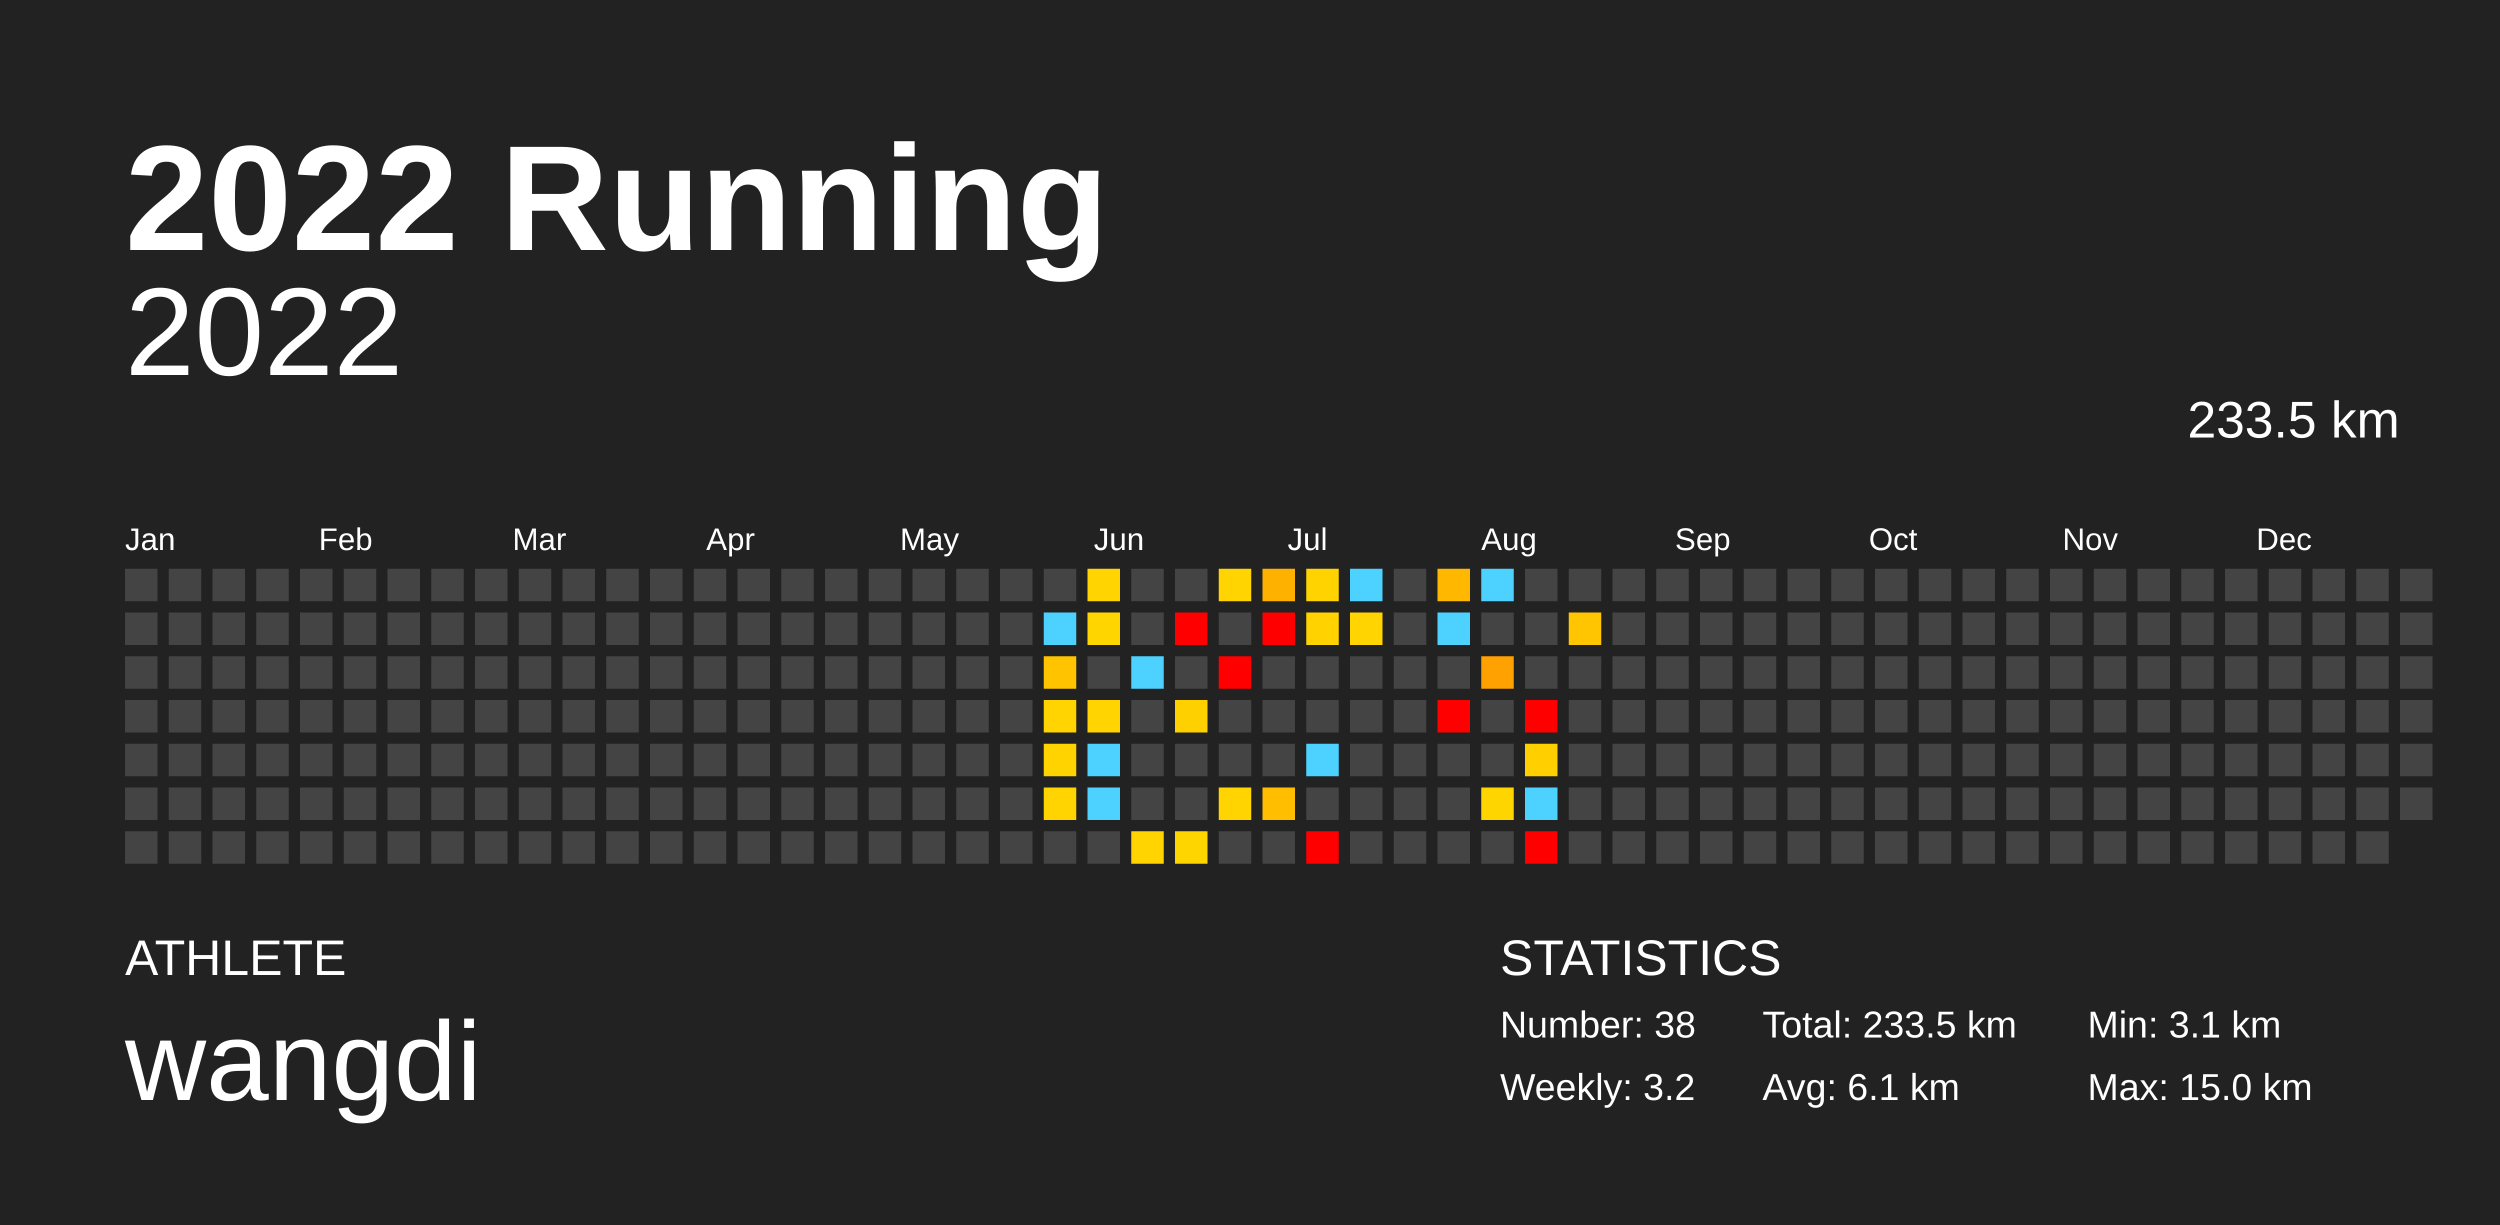
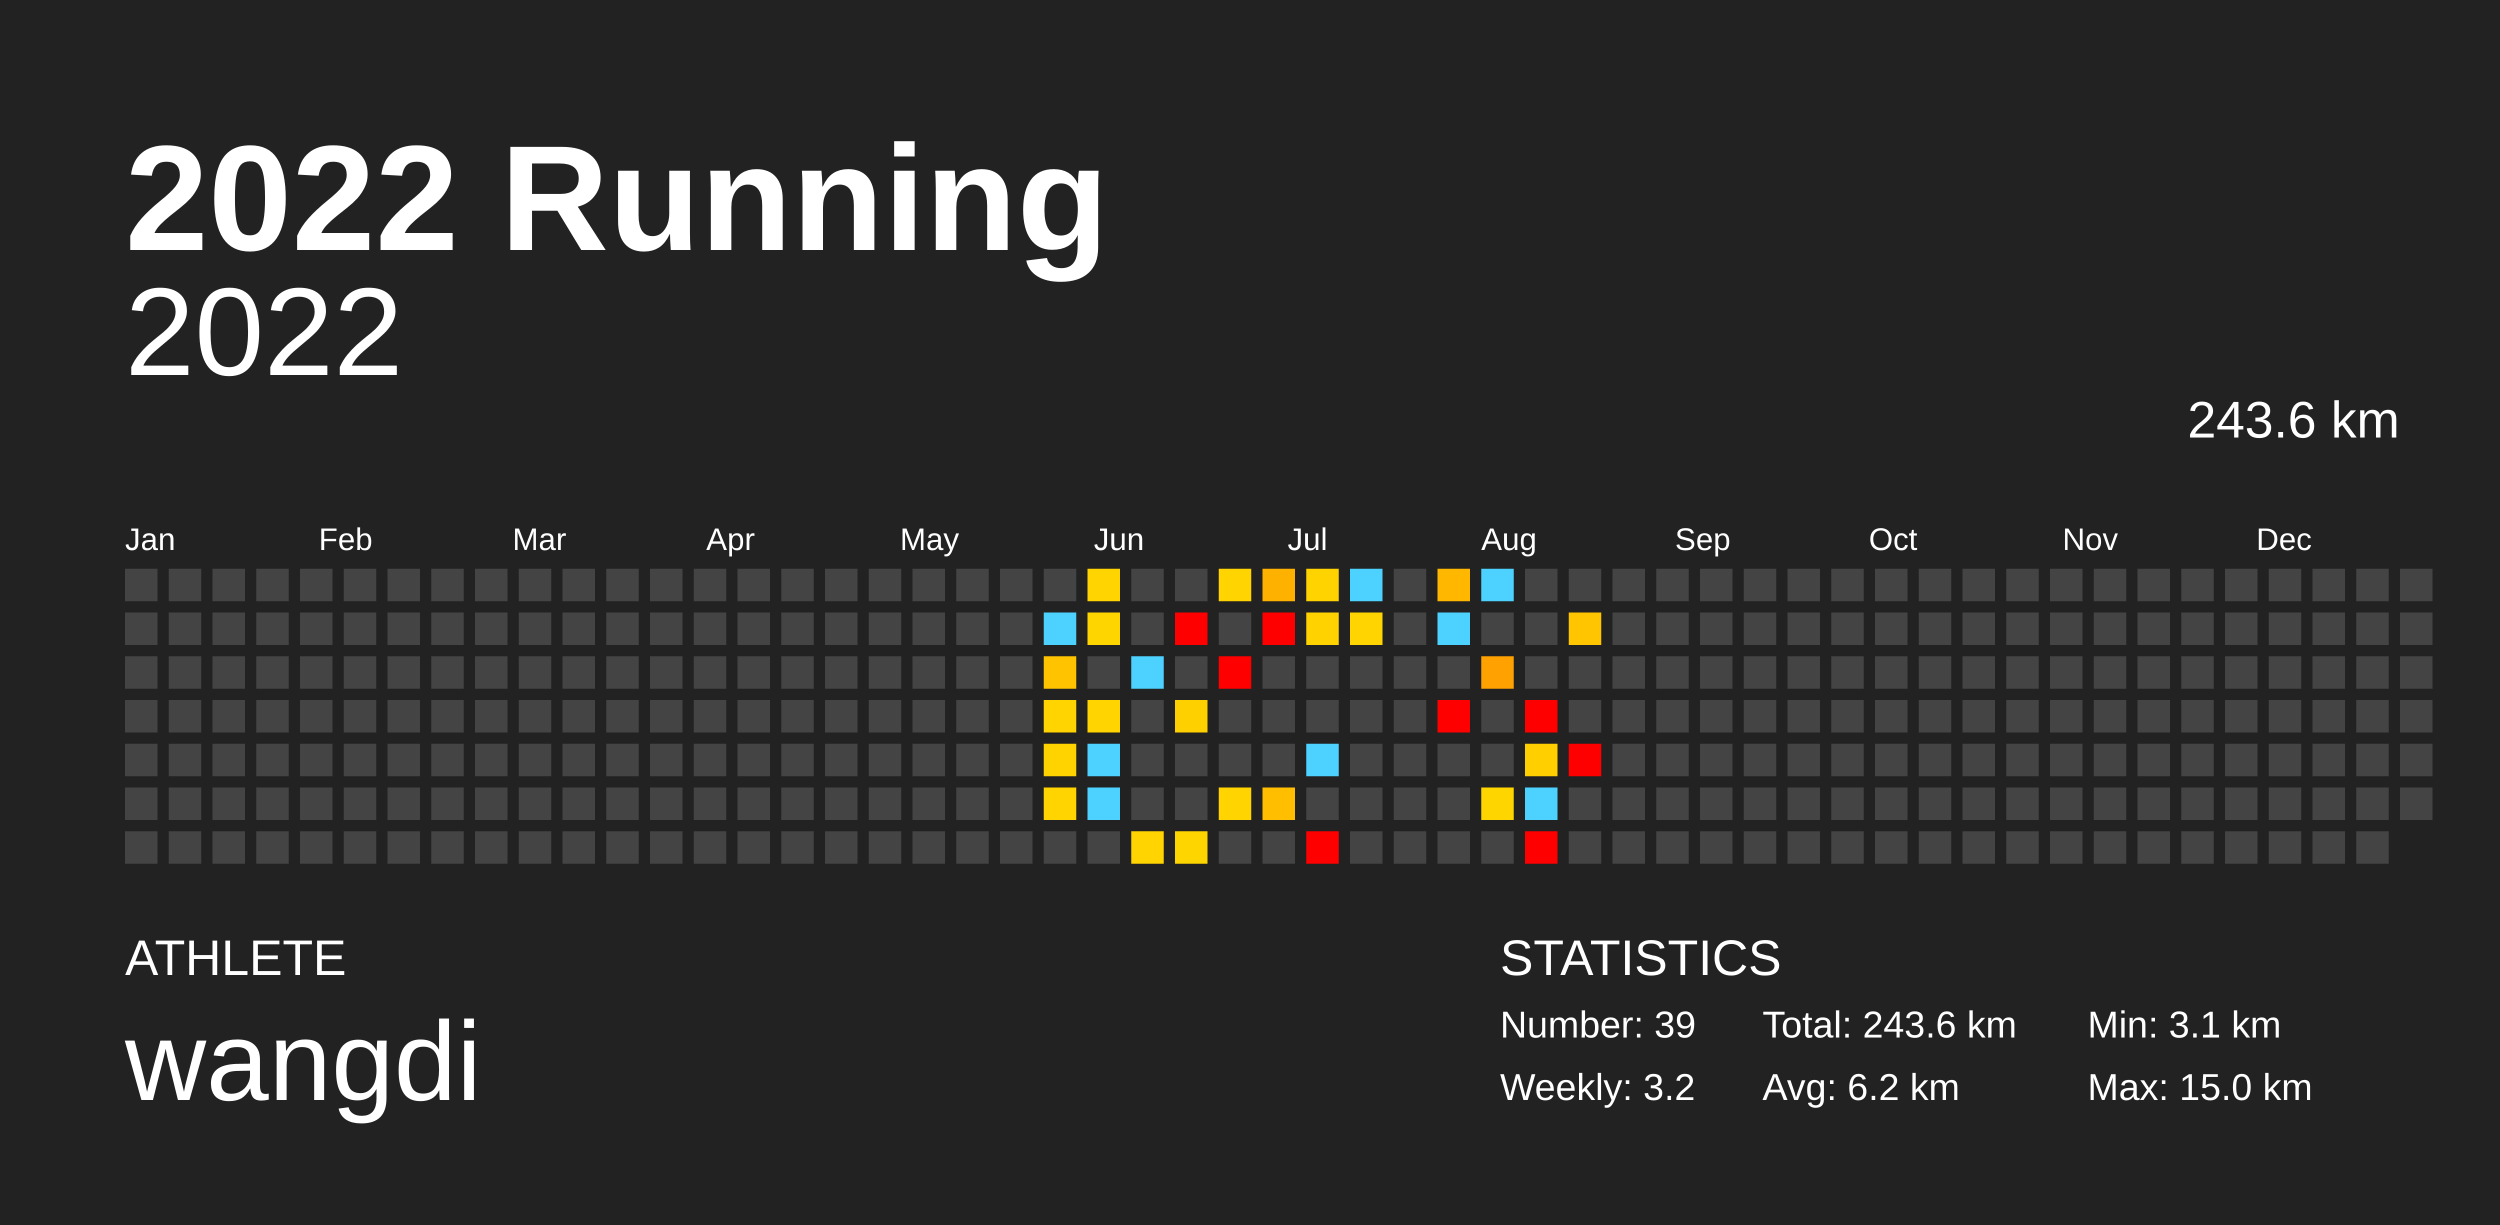
<svg xmlns="http://www.w3.org/2000/svg" baseProfile="full" height="98mm" version="1.1" viewBox="0,0,200,98" width="200mm">
  <defs />
  <rect fill="#222222" height="98" width="200" x="0" y="0" />
  <text fill="#FFFFFF" style="font-size:12px; font-family:Arial; font-weight:bold;" x="10" y="20">2022 Running</text>
  <text fill="#FFFFFF" style="font-size:4px; font-family:Arial" x="10" y="78">ATHLETE</text>
  <text fill="#FFFFFF" style="font-size:9px; font-family:Arial" x="10" y="88">wangdi</text>
  <text fill="#FFFFFF" style="font-size:4px; font-family:Arial" x="120" y="78">STATISTICS</text>
-   <text fill="#FFFFFF" style="font-size:3px; font-family:Arial" x="120" y="83">Number: 38</text>
+   <text fill="#FFFFFF" style="font-size:3px; font-family:Arial" x="120" y="83">Number: 39</text>
  <text fill="#FFFFFF" style="font-size:3px; font-family:Arial" x="120" y="88">Weekly: 3.2</text>
-   <text fill="#FFFFFF" style="font-size:3px; font-family:Arial" x="141" y="83">Total: 233.5 km</text>
-   <text fill="#FFFFFF" style="font-size:3px; font-family:Arial" x="141" y="88">Avg: 6.1 km</text>
+   <text fill="#FFFFFF" style="font-size:3px; font-family:Arial" x="141" y="83">Total: 243.6 km</text>
+   <text fill="#FFFFFF" style="font-size:3px; font-family:Arial" x="141" y="88">Avg: 6.2 km</text>
  <text fill="#FFFFFF" style="font-size:3px; font-family:Arial" x="167" y="83">Min: 3.1 km</text>
  <text fill="#FFFFFF" style="font-size:3px; font-family:Arial" x="167" y="88">Max: 15.0 km</text>
  <text alignment-baseline="hanging" fill="#FFFFFF" style="font-size:10.0px; font-family:Arial;" x="10" y="30">2022</text>
-   <text alignment-baseline="hanging" fill="#FFFFFF" style="font-size:4.125px; font-family:Arial;" x="175" y="35">233.5 km</text>
+   <text alignment-baseline="hanging" fill="#FFFFFF" style="font-size:4.125px; font-family:Arial;" x="175" y="35">243.6 km</text>
  <text fill="#FFFFFF" style="font-size:2.5px; font-family:Arial" x="10.0" y="44">Jan</text>
  <text fill="#FFFFFF" style="font-size:2.5px; font-family:Arial" x="25.5" y="44">Feb</text>
  <text fill="#FFFFFF" style="font-size:2.5px; font-family:Arial" x="41.0" y="44">Mar</text>
  <text fill="#FFFFFF" style="font-size:2.5px; font-family:Arial" x="56.5" y="44">Apr</text>
  <text fill="#FFFFFF" style="font-size:2.5px; font-family:Arial" x="72.0" y="44">May</text>
  <text fill="#FFFFFF" style="font-size:2.5px; font-family:Arial" x="87.5" y="44">Jun</text>
  <text fill="#FFFFFF" style="font-size:2.5px; font-family:Arial" x="103.0" y="44">Jul</text>
  <text fill="#FFFFFF" style="font-size:2.5px; font-family:Arial" x="118.5" y="44">Aug</text>
  <text fill="#FFFFFF" style="font-size:2.5px; font-family:Arial" x="134.0" y="44">Sep</text>
  <text fill="#FFFFFF" style="font-size:2.5px; font-family:Arial" x="149.5" y="44">Oct</text>
  <text fill="#FFFFFF" style="font-size:2.5px; font-family:Arial" x="165.0" y="44">Nov</text>
  <text fill="#FFFFFF" style="font-size:2.5px; font-family:Arial" x="180.5" y="44">Dec</text>
  <rect fill="#444444" height="2.6" width="2.6" x="10.0" y="45.5" />
  <rect fill="#444444" height="2.6" width="2.6" x="10.0" y="49.0" />
  <rect fill="#444444" height="2.6" width="2.6" x="10.0" y="52.5" />
  <rect fill="#444444" height="2.6" width="2.6" x="10.0" y="56.0" />
  <rect fill="#444444" height="2.6" width="2.6" x="10.0" y="59.5" />
  <rect fill="#444444" height="2.6" width="2.6" x="10.0" y="63.0" />
  <rect fill="#444444" height="2.6" width="2.6" x="10.0" y="66.5" />
  <rect fill="#444444" height="2.6" width="2.6" x="13.5" y="45.5" />
  <rect fill="#444444" height="2.6" width="2.6" x="13.5" y="49.0" />
  <rect fill="#444444" height="2.6" width="2.6" x="13.5" y="52.5" />
  <rect fill="#444444" height="2.6" width="2.6" x="13.5" y="56.0" />
  <rect fill="#444444" height="2.6" width="2.6" x="13.5" y="59.5" />
  <rect fill="#444444" height="2.6" width="2.6" x="13.5" y="63.0" />
  <rect fill="#444444" height="2.6" width="2.6" x="13.5" y="66.5" />
  <rect fill="#444444" height="2.6" width="2.6" x="17.0" y="45.5" />
  <rect fill="#444444" height="2.6" width="2.6" x="17.0" y="49.0" />
  <rect fill="#444444" height="2.6" width="2.6" x="17.0" y="52.5" />
  <rect fill="#444444" height="2.6" width="2.6" x="17.0" y="56.0" />
  <rect fill="#444444" height="2.6" width="2.6" x="17.0" y="59.5" />
  <rect fill="#444444" height="2.6" width="2.6" x="17.0" y="63.0" />
  <rect fill="#444444" height="2.6" width="2.6" x="17.0" y="66.5" />
  <rect fill="#444444" height="2.6" width="2.6" x="20.5" y="45.5" />
  <rect fill="#444444" height="2.6" width="2.6" x="20.5" y="49.0" />
  <rect fill="#444444" height="2.6" width="2.6" x="20.5" y="52.5" />
  <rect fill="#444444" height="2.6" width="2.6" x="20.5" y="56.0" />
  <rect fill="#444444" height="2.6" width="2.6" x="20.5" y="59.5" />
  <rect fill="#444444" height="2.6" width="2.6" x="20.5" y="63.0" />
  <rect fill="#444444" height="2.6" width="2.6" x="20.5" y="66.5" />
  <rect fill="#444444" height="2.6" width="2.6" x="24.0" y="45.5" />
  <rect fill="#444444" height="2.6" width="2.6" x="24.0" y="49.0" />
  <rect fill="#444444" height="2.6" width="2.6" x="24.0" y="52.5" />
  <rect fill="#444444" height="2.6" width="2.6" x="24.0" y="56.0" />
  <rect fill="#444444" height="2.6" width="2.6" x="24.0" y="59.5" />
  <rect fill="#444444" height="2.6" width="2.6" x="24.0" y="63.0" />
  <rect fill="#444444" height="2.6" width="2.6" x="24.0" y="66.5" />
  <rect fill="#444444" height="2.6" width="2.6" x="27.5" y="45.5" />
  <rect fill="#444444" height="2.6" width="2.6" x="27.5" y="49.0" />
  <rect fill="#444444" height="2.6" width="2.6" x="27.5" y="52.5" />
  <rect fill="#444444" height="2.6" width="2.6" x="27.5" y="56.0" />
  <rect fill="#444444" height="2.6" width="2.6" x="27.5" y="59.5" />
  <rect fill="#444444" height="2.6" width="2.6" x="27.5" y="63.0" />
  <rect fill="#444444" height="2.6" width="2.6" x="27.5" y="66.5" />
  <rect fill="#444444" height="2.6" width="2.6" x="31.0" y="45.5" />
  <rect fill="#444444" height="2.6" width="2.6" x="31.0" y="49.0" />
  <rect fill="#444444" height="2.6" width="2.6" x="31.0" y="52.5" />
  <rect fill="#444444" height="2.6" width="2.6" x="31.0" y="56.0" />
  <rect fill="#444444" height="2.6" width="2.6" x="31.0" y="59.5" />
  <rect fill="#444444" height="2.6" width="2.6" x="31.0" y="63.0" />
  <rect fill="#444444" height="2.6" width="2.6" x="31.0" y="66.5" />
  <rect fill="#444444" height="2.6" width="2.6" x="34.5" y="45.5" />
  <rect fill="#444444" height="2.6" width="2.6" x="34.5" y="49.0" />
  <rect fill="#444444" height="2.6" width="2.6" x="34.5" y="52.5" />
  <rect fill="#444444" height="2.6" width="2.6" x="34.5" y="56.0" />
  <rect fill="#444444" height="2.6" width="2.6" x="34.5" y="59.5" />
  <rect fill="#444444" height="2.6" width="2.6" x="34.5" y="63.0" />
  <rect fill="#444444" height="2.6" width="2.6" x="34.5" y="66.5" />
  <rect fill="#444444" height="2.6" width="2.6" x="38.0" y="45.5" />
  <rect fill="#444444" height="2.6" width="2.6" x="38.0" y="49.0" />
  <rect fill="#444444" height="2.6" width="2.6" x="38.0" y="52.5" />
  <rect fill="#444444" height="2.6" width="2.6" x="38.0" y="56.0" />
  <rect fill="#444444" height="2.6" width="2.6" x="38.0" y="59.5" />
  <rect fill="#444444" height="2.6" width="2.6" x="38.0" y="63.0" />
  <rect fill="#444444" height="2.6" width="2.6" x="38.0" y="66.5" />
  <rect fill="#444444" height="2.6" width="2.6" x="41.5" y="45.5" />
  <rect fill="#444444" height="2.6" width="2.6" x="41.5" y="49.0" />
  <rect fill="#444444" height="2.6" width="2.6" x="41.5" y="52.5" />
  <rect fill="#444444" height="2.6" width="2.6" x="41.5" y="56.0" />
  <rect fill="#444444" height="2.6" width="2.6" x="41.5" y="59.5" />
  <rect fill="#444444" height="2.6" width="2.6" x="41.5" y="63.0" />
  <rect fill="#444444" height="2.6" width="2.6" x="41.5" y="66.5" />
  <rect fill="#444444" height="2.6" width="2.6" x="45.0" y="45.5" />
  <rect fill="#444444" height="2.6" width="2.6" x="45.0" y="49.0" />
  <rect fill="#444444" height="2.6" width="2.6" x="45.0" y="52.5" />
  <rect fill="#444444" height="2.6" width="2.6" x="45.0" y="56.0" />
  <rect fill="#444444" height="2.6" width="2.6" x="45.0" y="59.5" />
  <rect fill="#444444" height="2.6" width="2.6" x="45.0" y="63.0" />
  <rect fill="#444444" height="2.6" width="2.6" x="45.0" y="66.5" />
  <rect fill="#444444" height="2.6" width="2.6" x="48.5" y="45.5" />
  <rect fill="#444444" height="2.6" width="2.6" x="48.5" y="49.0" />
  <rect fill="#444444" height="2.6" width="2.6" x="48.5" y="52.5" />
  <rect fill="#444444" height="2.6" width="2.6" x="48.5" y="56.0" />
  <rect fill="#444444" height="2.6" width="2.6" x="48.5" y="59.5" />
  <rect fill="#444444" height="2.6" width="2.6" x="48.5" y="63.0" />
  <rect fill="#444444" height="2.6" width="2.6" x="48.5" y="66.5" />
  <rect fill="#444444" height="2.6" width="2.6" x="52.0" y="45.5" />
  <rect fill="#444444" height="2.6" width="2.6" x="52.0" y="49.0" />
  <rect fill="#444444" height="2.6" width="2.6" x="52.0" y="52.5" />
  <rect fill="#444444" height="2.6" width="2.6" x="52.0" y="56.0" />
  <rect fill="#444444" height="2.6" width="2.6" x="52.0" y="59.5" />
  <rect fill="#444444" height="2.6" width="2.6" x="52.0" y="63.0" />
  <rect fill="#444444" height="2.6" width="2.6" x="52.0" y="66.5" />
  <rect fill="#444444" height="2.6" width="2.6" x="55.5" y="45.5" />
  <rect fill="#444444" height="2.6" width="2.6" x="55.5" y="49.0" />
  <rect fill="#444444" height="2.6" width="2.6" x="55.5" y="52.5" />
  <rect fill="#444444" height="2.6" width="2.6" x="55.5" y="56.0" />
  <rect fill="#444444" height="2.6" width="2.6" x="55.5" y="59.5" />
  <rect fill="#444444" height="2.6" width="2.6" x="55.5" y="63.0" />
  <rect fill="#444444" height="2.6" width="2.6" x="55.5" y="66.5" />
  <rect fill="#444444" height="2.6" width="2.6" x="59.0" y="45.5" />
  <rect fill="#444444" height="2.6" width="2.6" x="59.0" y="49.0" />
  <rect fill="#444444" height="2.6" width="2.6" x="59.0" y="52.5" />
  <rect fill="#444444" height="2.6" width="2.6" x="59.0" y="56.0" />
  <rect fill="#444444" height="2.6" width="2.6" x="59.0" y="59.5" />
  <rect fill="#444444" height="2.6" width="2.6" x="59.0" y="63.0" />
  <rect fill="#444444" height="2.6" width="2.6" x="59.0" y="66.5" />
  <rect fill="#444444" height="2.6" width="2.6" x="62.5" y="45.5" />
  <rect fill="#444444" height="2.6" width="2.6" x="62.5" y="49.0" />
  <rect fill="#444444" height="2.6" width="2.6" x="62.5" y="52.5" />
  <rect fill="#444444" height="2.6" width="2.6" x="62.5" y="56.0" />
  <rect fill="#444444" height="2.6" width="2.6" x="62.5" y="59.5" />
  <rect fill="#444444" height="2.6" width="2.6" x="62.5" y="63.0" />
  <rect fill="#444444" height="2.6" width="2.6" x="62.5" y="66.5" />
  <rect fill="#444444" height="2.6" width="2.6" x="66.0" y="45.5" />
  <rect fill="#444444" height="2.6" width="2.6" x="66.0" y="49.0" />
  <rect fill="#444444" height="2.6" width="2.6" x="66.0" y="52.5" />
  <rect fill="#444444" height="2.6" width="2.6" x="66.0" y="56.0" />
  <rect fill="#444444" height="2.6" width="2.6" x="66.0" y="59.5" />
  <rect fill="#444444" height="2.6" width="2.6" x="66.0" y="63.0" />
  <rect fill="#444444" height="2.6" width="2.6" x="66.0" y="66.5" />
  <rect fill="#444444" height="2.6" width="2.6" x="69.5" y="45.5" />
  <rect fill="#444444" height="2.6" width="2.6" x="69.5" y="49.0" />
  <rect fill="#444444" height="2.6" width="2.6" x="69.5" y="52.5" />
  <rect fill="#444444" height="2.6" width="2.6" x="69.5" y="56.0" />
  <rect fill="#444444" height="2.6" width="2.6" x="69.5" y="59.5" />
  <rect fill="#444444" height="2.6" width="2.6" x="69.5" y="63.0" />
  <rect fill="#444444" height="2.6" width="2.6" x="69.5" y="66.5" />
  <rect fill="#444444" height="2.6" width="2.6" x="73.0" y="45.5" />
  <rect fill="#444444" height="2.6" width="2.6" x="73.0" y="49.0" />
  <rect fill="#444444" height="2.6" width="2.6" x="73.0" y="52.5" />
  <rect fill="#444444" height="2.6" width="2.6" x="73.0" y="56.0" />
  <rect fill="#444444" height="2.6" width="2.6" x="73.0" y="59.5" />
  <rect fill="#444444" height="2.6" width="2.6" x="73.0" y="63.0" />
  <rect fill="#444444" height="2.6" width="2.6" x="73.0" y="66.5" />
  <rect fill="#444444" height="2.6" width="2.6" x="76.5" y="45.5" />
  <rect fill="#444444" height="2.6" width="2.6" x="76.5" y="49.0" />
  <rect fill="#444444" height="2.6" width="2.6" x="76.5" y="52.5" />
  <rect fill="#444444" height="2.6" width="2.6" x="76.5" y="56.0" />
  <rect fill="#444444" height="2.6" width="2.6" x="76.5" y="59.5" />
  <rect fill="#444444" height="2.6" width="2.6" x="76.5" y="63.0" />
  <rect fill="#444444" height="2.6" width="2.6" x="76.5" y="66.5" />
  <rect fill="#444444" height="2.6" width="2.6" x="80.0" y="45.5" />
  <rect fill="#444444" height="2.6" width="2.6" x="80.0" y="49.0" />
  <rect fill="#444444" height="2.6" width="2.6" x="80.0" y="52.5" />
  <rect fill="#444444" height="2.6" width="2.6" x="80.0" y="56.0" />
  <rect fill="#444444" height="2.6" width="2.6" x="80.0" y="59.5" />
  <rect fill="#444444" height="2.6" width="2.6" x="80.0" y="63.0" />
  <rect fill="#444444" height="2.6" width="2.6" x="80.0" y="66.5" />
  <rect fill="#444444" height="2.6" width="2.6" x="83.5" y="45.5" />
  <rect fill="#4dd2ff" height="2.6" width="2.6" x="83.5" y="49.0" />
  <rect fill="#ffc300" height="2.6" width="2.6" x="83.5" y="52.5" />
  <rect fill="#ffd400" height="2.6" width="2.6" x="83.5" y="56.0" />
  <rect fill="#ffd300" height="2.6" width="2.6" x="83.5" y="59.5" />
  <rect fill="#ffd400" height="2.6" width="2.6" x="83.5" y="63.0" />
  <rect fill="#444444" height="2.6" width="2.6" x="83.5" y="66.5" />
  <rect fill="#ffd400" height="2.6" width="2.6" x="87.0" y="45.5" />
  <rect fill="#ffd500" height="2.6" width="2.6" x="87.0" y="49.0" />
  <rect fill="#444444" height="2.6" width="2.6" x="87.0" y="52.5" />
  <rect fill="#ffd400" height="2.6" width="2.6" x="87.0" y="56.0" />
  <rect fill="#4dd2ff" height="2.6" width="2.6" x="87.0" y="59.5" />
  <rect fill="#4dd2ff" height="2.6" width="2.6" x="87.0" y="63.0" />
  <rect fill="#444444" height="2.6" width="2.6" x="87.0" y="66.5" />
  <rect fill="#444444" height="2.6" width="2.6" x="90.5" y="45.5" />
  <rect fill="#444444" height="2.6" width="2.6" x="90.5" y="49.0" />
  <rect fill="#4dd2ff" height="2.6" width="2.6" x="90.5" y="52.5" />
  <rect fill="#444444" height="2.6" width="2.6" x="90.5" y="56.0" />
  <rect fill="#444444" height="2.6" width="2.6" x="90.5" y="59.5" />
  <rect fill="#444444" height="2.6" width="2.6" x="90.5" y="63.0" />
  <rect fill="#ffd400" height="2.6" width="2.6" x="90.5" y="66.5" />
  <rect fill="#444444" height="2.6" width="2.6" x="94.0" y="45.5" />
  <rect fill="red" height="2.6" width="2.6" x="94.0" y="49.0" />
  <rect fill="#444444" height="2.6" width="2.6" x="94.0" y="52.5" />
  <rect fill="#ffd000" height="2.6" width="2.6" x="94.0" y="56.0" />
  <rect fill="#444444" height="2.6" width="2.6" x="94.0" y="59.5" />
  <rect fill="#444444" height="2.6" width="2.6" x="94.0" y="63.0" />
  <rect fill="#ffd500" height="2.6" width="2.6" x="94.0" y="66.5" />
  <rect fill="#ffd400" height="2.6" width="2.6" x="97.5" y="45.5" />
  <rect fill="#444444" height="2.6" width="2.6" x="97.5" y="49.0" />
  <rect fill="red" height="2.6" width="2.6" x="97.5" y="52.5" />
  <rect fill="#444444" height="2.6" width="2.6" x="97.5" y="56.0" />
  <rect fill="#444444" height="2.6" width="2.6" x="97.5" y="59.5" />
  <rect fill="#ffd400" height="2.6" width="2.6" x="97.5" y="63.0" />
  <rect fill="#444444" height="2.6" width="2.6" x="97.5" y="66.5" />
  <rect fill="#ffb100" height="2.6" width="2.6" x="101.0" y="45.5" />
  <rect fill="red" height="2.6" width="2.6" x="101.0" y="49.0" />
  <rect fill="#444444" height="2.6" width="2.6" x="101.0" y="52.5" />
  <rect fill="#444444" height="2.6" width="2.6" x="101.0" y="56.0" />
  <rect fill="#444444" height="2.6" width="2.6" x="101.0" y="59.5" />
  <rect fill="#ffbf00" height="2.6" width="2.6" x="101.0" y="63.0" />
  <rect fill="#444444" height="2.6" width="2.6" x="101.0" y="66.5" />
  <rect fill="#ffd300" height="2.6" width="2.6" x="104.5" y="45.5" />
  <rect fill="#ffd200" height="2.6" width="2.6" x="104.5" y="49.0" />
  <rect fill="#444444" height="2.6" width="2.6" x="104.5" y="52.5" />
  <rect fill="#444444" height="2.6" width="2.6" x="104.5" y="56.0" />
  <rect fill="#4dd2ff" height="2.6" width="2.6" x="104.5" y="59.5" />
  <rect fill="#444444" height="2.6" width="2.6" x="104.5" y="63.0" />
  <rect fill="red" height="2.6" width="2.6" x="104.5" y="66.5" />
  <rect fill="#4dd2ff" height="2.6" width="2.6" x="108.0" y="45.5" />
  <rect fill="#ffd400" height="2.6" width="2.6" x="108.0" y="49.0" />
  <rect fill="#444444" height="2.6" width="2.6" x="108.0" y="52.5" />
  <rect fill="#444444" height="2.6" width="2.6" x="108.0" y="56.0" />
  <rect fill="#444444" height="2.6" width="2.6" x="108.0" y="59.5" />
  <rect fill="#444444" height="2.6" width="2.6" x="108.0" y="63.0" />
  <rect fill="#444444" height="2.6" width="2.6" x="108.0" y="66.5" />
  <rect fill="#444444" height="2.6" width="2.6" x="111.5" y="45.5" />
  <rect fill="#444444" height="2.6" width="2.6" x="111.5" y="49.0" />
  <rect fill="#444444" height="2.6" width="2.6" x="111.5" y="52.5" />
  <rect fill="#444444" height="2.6" width="2.6" x="111.5" y="56.0" />
  <rect fill="#444444" height="2.6" width="2.6" x="111.5" y="59.5" />
  <rect fill="#444444" height="2.6" width="2.6" x="111.5" y="63.0" />
  <rect fill="#444444" height="2.6" width="2.6" x="111.5" y="66.5" />
  <rect fill="#ffb700" height="2.6" width="2.6" x="115.0" y="45.5" />
  <rect fill="#4dd2ff" height="2.6" width="2.6" x="115.0" y="49.0" />
  <rect fill="#444444" height="2.6" width="2.6" x="115.0" y="52.5" />
  <rect fill="red" height="2.6" width="2.6" x="115.0" y="56.0" />
  <rect fill="#444444" height="2.6" width="2.6" x="115.0" y="59.5" />
  <rect fill="#444444" height="2.6" width="2.6" x="115.0" y="63.0" />
  <rect fill="#444444" height="2.6" width="2.6" x="115.0" y="66.5" />
  <rect fill="#4dd2ff" height="2.6" width="2.6" x="118.5" y="45.5" />
  <rect fill="#444444" height="2.6" width="2.6" x="118.5" y="49.0" />
  <rect fill="#ffa100" height="2.6" width="2.6" x="118.5" y="52.5" />
  <rect fill="#444444" height="2.6" width="2.6" x="118.5" y="56.0" />
  <rect fill="#444444" height="2.6" width="2.6" x="118.5" y="59.5" />
  <rect fill="#ffd500" height="2.6" width="2.6" x="118.5" y="63.0" />
  <rect fill="#444444" height="2.6" width="2.6" x="118.5" y="66.5" />
  <rect fill="#444444" height="2.6" width="2.6" x="122.0" y="45.5" />
  <rect fill="#444444" height="2.6" width="2.6" x="122.0" y="49.0" />
  <rect fill="#444444" height="2.6" width="2.6" x="122.0" y="52.5" />
  <rect fill="red" height="2.6" width="2.6" x="122.0" y="56.0" />
  <rect fill="#ffcf00" height="2.6" width="2.6" x="122.0" y="59.5" />
  <rect fill="#4dd2ff" height="2.6" width="2.6" x="122.0" y="63.0" />
  <rect fill="red" height="2.6" width="2.6" x="122.0" y="66.5" />
  <rect fill="#444444" height="2.6" width="2.6" x="125.5" y="45.5" />
  <rect fill="#ffc500" height="2.6" width="2.6" x="125.5" y="49.0" />
  <rect fill="#444444" height="2.6" width="2.6" x="125.5" y="52.5" />
  <rect fill="#444444" height="2.6" width="2.6" x="125.5" y="56.0" />
-   <rect fill="#444444" height="2.6" width="2.6" x="125.5" y="59.5" />
+   <rect fill="red" height="2.6" width="2.6" x="125.5" y="59.5" />
  <rect fill="#444444" height="2.6" width="2.6" x="125.5" y="63.0" />
  <rect fill="#444444" height="2.6" width="2.6" x="125.5" y="66.5" />
  <rect fill="#444444" height="2.6" width="2.6" x="129.0" y="45.5" />
  <rect fill="#444444" height="2.6" width="2.6" x="129.0" y="49.0" />
  <rect fill="#444444" height="2.6" width="2.6" x="129.0" y="52.5" />
  <rect fill="#444444" height="2.6" width="2.6" x="129.0" y="56.0" />
  <rect fill="#444444" height="2.6" width="2.6" x="129.0" y="59.5" />
  <rect fill="#444444" height="2.6" width="2.6" x="129.0" y="63.0" />
  <rect fill="#444444" height="2.6" width="2.6" x="129.0" y="66.5" />
  <rect fill="#444444" height="2.6" width="2.6" x="132.5" y="45.5" />
  <rect fill="#444444" height="2.6" width="2.6" x="132.5" y="49.0" />
  <rect fill="#444444" height="2.6" width="2.6" x="132.5" y="52.5" />
  <rect fill="#444444" height="2.6" width="2.6" x="132.5" y="56.0" />
  <rect fill="#444444" height="2.6" width="2.6" x="132.5" y="59.5" />
  <rect fill="#444444" height="2.6" width="2.6" x="132.5" y="63.0" />
  <rect fill="#444444" height="2.6" width="2.6" x="132.5" y="66.5" />
  <rect fill="#444444" height="2.6" width="2.6" x="136.0" y="45.5" />
  <rect fill="#444444" height="2.6" width="2.6" x="136.0" y="49.0" />
  <rect fill="#444444" height="2.6" width="2.6" x="136.0" y="52.5" />
  <rect fill="#444444" height="2.6" width="2.6" x="136.0" y="56.0" />
  <rect fill="#444444" height="2.6" width="2.6" x="136.0" y="59.5" />
  <rect fill="#444444" height="2.6" width="2.6" x="136.0" y="63.0" />
  <rect fill="#444444" height="2.6" width="2.6" x="136.0" y="66.5" />
  <rect fill="#444444" height="2.6" width="2.6" x="139.5" y="45.5" />
  <rect fill="#444444" height="2.6" width="2.6" x="139.5" y="49.0" />
  <rect fill="#444444" height="2.6" width="2.6" x="139.5" y="52.5" />
  <rect fill="#444444" height="2.6" width="2.6" x="139.5" y="56.0" />
  <rect fill="#444444" height="2.6" width="2.6" x="139.5" y="59.5" />
  <rect fill="#444444" height="2.6" width="2.6" x="139.5" y="63.0" />
  <rect fill="#444444" height="2.6" width="2.6" x="139.5" y="66.5" />
  <rect fill="#444444" height="2.6" width="2.6" x="143.0" y="45.5" />
  <rect fill="#444444" height="2.6" width="2.6" x="143.0" y="49.0" />
  <rect fill="#444444" height="2.6" width="2.6" x="143.0" y="52.5" />
  <rect fill="#444444" height="2.6" width="2.6" x="143.0" y="56.0" />
  <rect fill="#444444" height="2.6" width="2.6" x="143.0" y="59.5" />
  <rect fill="#444444" height="2.6" width="2.6" x="143.0" y="63.0" />
  <rect fill="#444444" height="2.6" width="2.6" x="143.0" y="66.5" />
  <rect fill="#444444" height="2.6" width="2.6" x="146.5" y="45.5" />
  <rect fill="#444444" height="2.6" width="2.6" x="146.5" y="49.0" />
  <rect fill="#444444" height="2.6" width="2.6" x="146.5" y="52.5" />
  <rect fill="#444444" height="2.6" width="2.6" x="146.5" y="56.0" />
  <rect fill="#444444" height="2.6" width="2.6" x="146.5" y="59.5" />
  <rect fill="#444444" height="2.6" width="2.6" x="146.5" y="63.0" />
  <rect fill="#444444" height="2.6" width="2.6" x="146.5" y="66.5" />
  <rect fill="#444444" height="2.6" width="2.6" x="150.0" y="45.5" />
  <rect fill="#444444" height="2.6" width="2.6" x="150.0" y="49.0" />
  <rect fill="#444444" height="2.6" width="2.6" x="150.0" y="52.5" />
  <rect fill="#444444" height="2.6" width="2.6" x="150.0" y="56.0" />
  <rect fill="#444444" height="2.6" width="2.6" x="150.0" y="59.5" />
  <rect fill="#444444" height="2.6" width="2.6" x="150.0" y="63.0" />
  <rect fill="#444444" height="2.6" width="2.6" x="150.0" y="66.5" />
  <rect fill="#444444" height="2.6" width="2.6" x="153.5" y="45.5" />
  <rect fill="#444444" height="2.6" width="2.6" x="153.5" y="49.0" />
  <rect fill="#444444" height="2.6" width="2.6" x="153.5" y="52.5" />
  <rect fill="#444444" height="2.6" width="2.6" x="153.5" y="56.0" />
  <rect fill="#444444" height="2.6" width="2.6" x="153.5" y="59.5" />
  <rect fill="#444444" height="2.6" width="2.6" x="153.5" y="63.0" />
  <rect fill="#444444" height="2.6" width="2.6" x="153.5" y="66.5" />
  <rect fill="#444444" height="2.6" width="2.6" x="157.0" y="45.5" />
  <rect fill="#444444" height="2.6" width="2.6" x="157.0" y="49.0" />
  <rect fill="#444444" height="2.6" width="2.6" x="157.0" y="52.5" />
  <rect fill="#444444" height="2.6" width="2.6" x="157.0" y="56.0" />
  <rect fill="#444444" height="2.6" width="2.6" x="157.0" y="59.5" />
  <rect fill="#444444" height="2.6" width="2.6" x="157.0" y="63.0" />
  <rect fill="#444444" height="2.6" width="2.6" x="157.0" y="66.5" />
  <rect fill="#444444" height="2.6" width="2.6" x="160.5" y="45.5" />
  <rect fill="#444444" height="2.6" width="2.6" x="160.5" y="49.0" />
  <rect fill="#444444" height="2.6" width="2.6" x="160.5" y="52.5" />
  <rect fill="#444444" height="2.6" width="2.6" x="160.5" y="56.0" />
  <rect fill="#444444" height="2.6" width="2.6" x="160.5" y="59.5" />
  <rect fill="#444444" height="2.6" width="2.6" x="160.5" y="63.0" />
  <rect fill="#444444" height="2.6" width="2.6" x="160.5" y="66.5" />
  <rect fill="#444444" height="2.6" width="2.6" x="164.0" y="45.5" />
  <rect fill="#444444" height="2.6" width="2.6" x="164.0" y="49.0" />
  <rect fill="#444444" height="2.6" width="2.6" x="164.0" y="52.5" />
  <rect fill="#444444" height="2.6" width="2.6" x="164.0" y="56.0" />
  <rect fill="#444444" height="2.6" width="2.6" x="164.0" y="59.5" />
  <rect fill="#444444" height="2.6" width="2.6" x="164.0" y="63.0" />
  <rect fill="#444444" height="2.6" width="2.6" x="164.0" y="66.5" />
  <rect fill="#444444" height="2.6" width="2.6" x="167.5" y="45.5" />
  <rect fill="#444444" height="2.6" width="2.6" x="167.5" y="49.0" />
  <rect fill="#444444" height="2.6" width="2.6" x="167.5" y="52.5" />
  <rect fill="#444444" height="2.6" width="2.6" x="167.5" y="56.0" />
  <rect fill="#444444" height="2.6" width="2.6" x="167.5" y="59.5" />
  <rect fill="#444444" height="2.6" width="2.6" x="167.5" y="63.0" />
  <rect fill="#444444" height="2.6" width="2.6" x="167.5" y="66.5" />
  <rect fill="#444444" height="2.6" width="2.6" x="171.0" y="45.5" />
  <rect fill="#444444" height="2.6" width="2.6" x="171.0" y="49.0" />
  <rect fill="#444444" height="2.6" width="2.6" x="171.0" y="52.5" />
  <rect fill="#444444" height="2.6" width="2.6" x="171.0" y="56.0" />
  <rect fill="#444444" height="2.6" width="2.6" x="171.0" y="59.5" />
  <rect fill="#444444" height="2.6" width="2.6" x="171.0" y="63.0" />
  <rect fill="#444444" height="2.6" width="2.6" x="171.0" y="66.5" />
  <rect fill="#444444" height="2.6" width="2.6" x="174.5" y="45.5" />
  <rect fill="#444444" height="2.6" width="2.6" x="174.5" y="49.0" />
  <rect fill="#444444" height="2.6" width="2.6" x="174.5" y="52.5" />
  <rect fill="#444444" height="2.6" width="2.6" x="174.5" y="56.0" />
  <rect fill="#444444" height="2.6" width="2.6" x="174.5" y="59.5" />
  <rect fill="#444444" height="2.6" width="2.6" x="174.5" y="63.0" />
  <rect fill="#444444" height="2.6" width="2.6" x="174.5" y="66.5" />
  <rect fill="#444444" height="2.6" width="2.6" x="178.0" y="45.5" />
  <rect fill="#444444" height="2.6" width="2.6" x="178.0" y="49.0" />
  <rect fill="#444444" height="2.6" width="2.6" x="178.0" y="52.5" />
  <rect fill="#444444" height="2.6" width="2.6" x="178.0" y="56.0" />
  <rect fill="#444444" height="2.6" width="2.6" x="178.0" y="59.5" />
  <rect fill="#444444" height="2.6" width="2.6" x="178.0" y="63.0" />
  <rect fill="#444444" height="2.6" width="2.6" x="178.0" y="66.5" />
  <rect fill="#444444" height="2.6" width="2.6" x="181.5" y="45.5" />
  <rect fill="#444444" height="2.6" width="2.6" x="181.5" y="49.0" />
  <rect fill="#444444" height="2.6" width="2.6" x="181.5" y="52.5" />
  <rect fill="#444444" height="2.6" width="2.6" x="181.5" y="56.0" />
  <rect fill="#444444" height="2.6" width="2.6" x="181.5" y="59.5" />
  <rect fill="#444444" height="2.6" width="2.6" x="181.5" y="63.0" />
  <rect fill="#444444" height="2.6" width="2.6" x="181.5" y="66.5" />
  <rect fill="#444444" height="2.6" width="2.6" x="185.0" y="45.5" />
  <rect fill="#444444" height="2.6" width="2.6" x="185.0" y="49.0" />
  <rect fill="#444444" height="2.6" width="2.6" x="185.0" y="52.5" />
  <rect fill="#444444" height="2.6" width="2.6" x="185.0" y="56.0" />
  <rect fill="#444444" height="2.6" width="2.6" x="185.0" y="59.5" />
  <rect fill="#444444" height="2.6" width="2.6" x="185.0" y="63.0" />
  <rect fill="#444444" height="2.6" width="2.6" x="185.0" y="66.5" />
  <rect fill="#444444" height="2.6" width="2.6" x="188.5" y="45.5" />
  <rect fill="#444444" height="2.6" width="2.6" x="188.5" y="49.0" />
  <rect fill="#444444" height="2.6" width="2.6" x="188.5" y="52.5" />
  <rect fill="#444444" height="2.6" width="2.6" x="188.5" y="56.0" />
  <rect fill="#444444" height="2.6" width="2.6" x="188.5" y="59.5" />
  <rect fill="#444444" height="2.6" width="2.6" x="188.5" y="63.0" />
  <rect fill="#444444" height="2.6" width="2.6" x="188.5" y="66.5" />
  <rect fill="#444444" height="2.6" width="2.6" x="192.0" y="45.5" />
  <rect fill="#444444" height="2.6" width="2.6" x="192.0" y="49.0" />
  <rect fill="#444444" height="2.6" width="2.6" x="192.0" y="52.5" />
  <rect fill="#444444" height="2.6" width="2.6" x="192.0" y="56.0" />
  <rect fill="#444444" height="2.6" width="2.6" x="192.0" y="59.5" />
  <rect fill="#444444" height="2.6" width="2.6" x="192.0" y="63.0" />
</svg>
